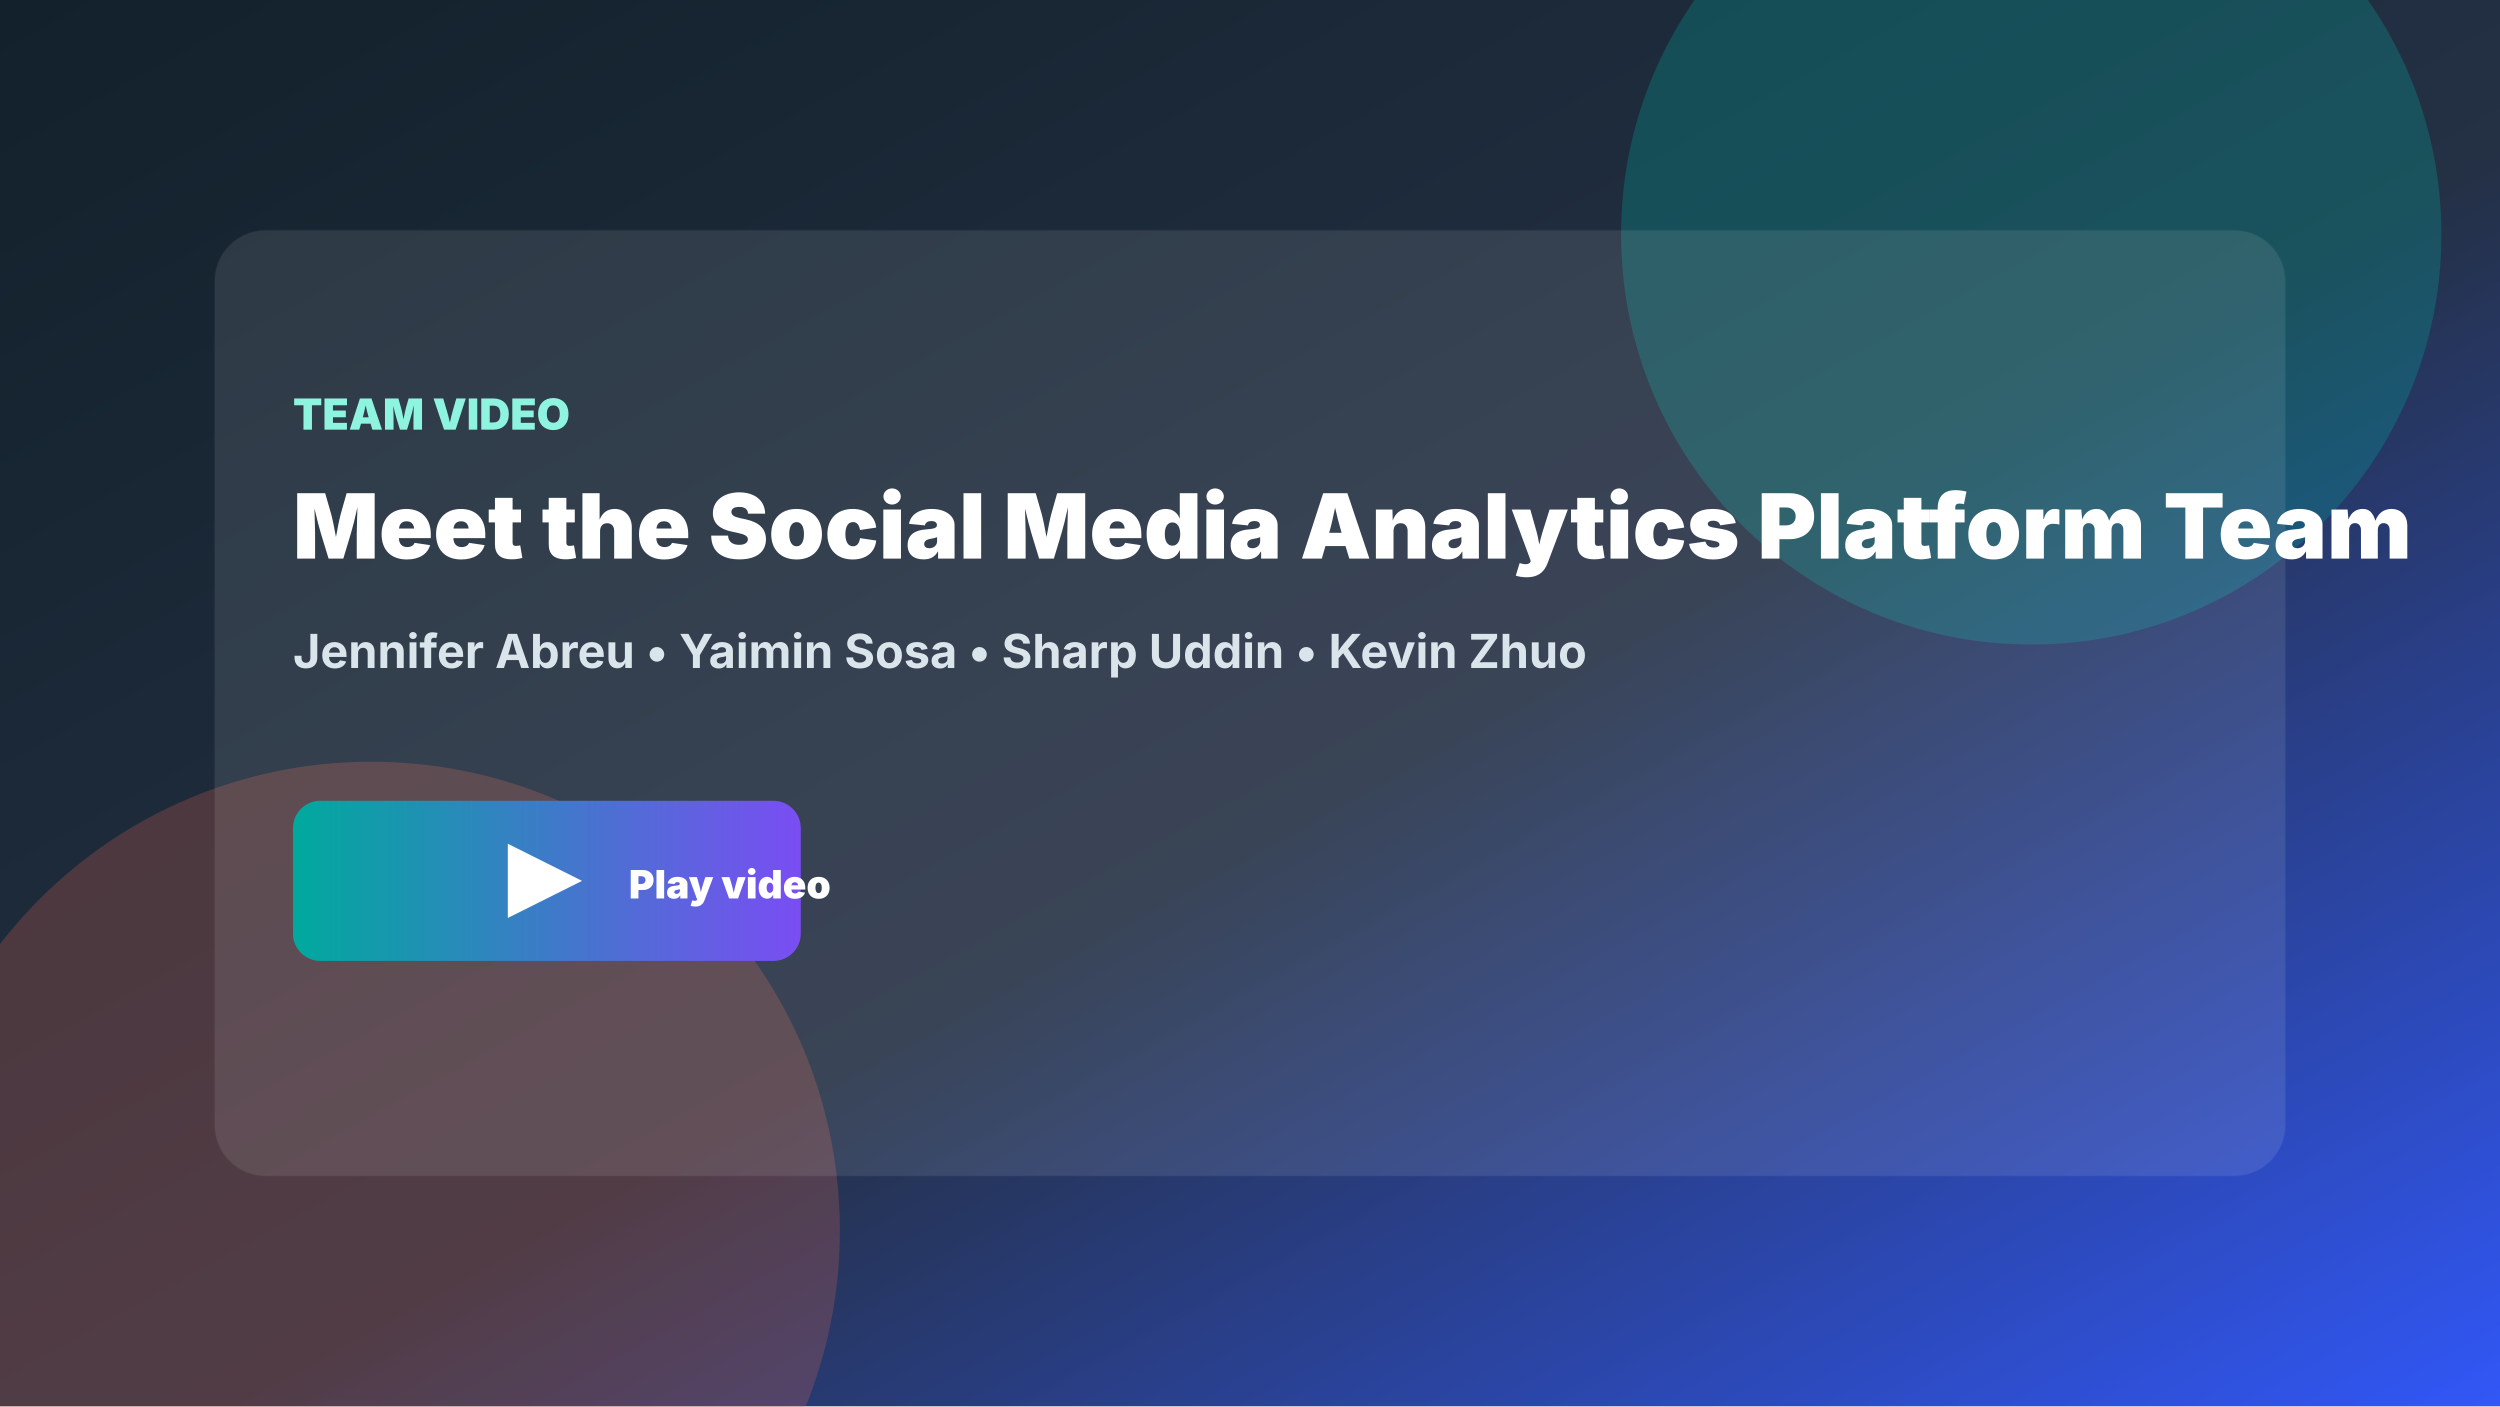
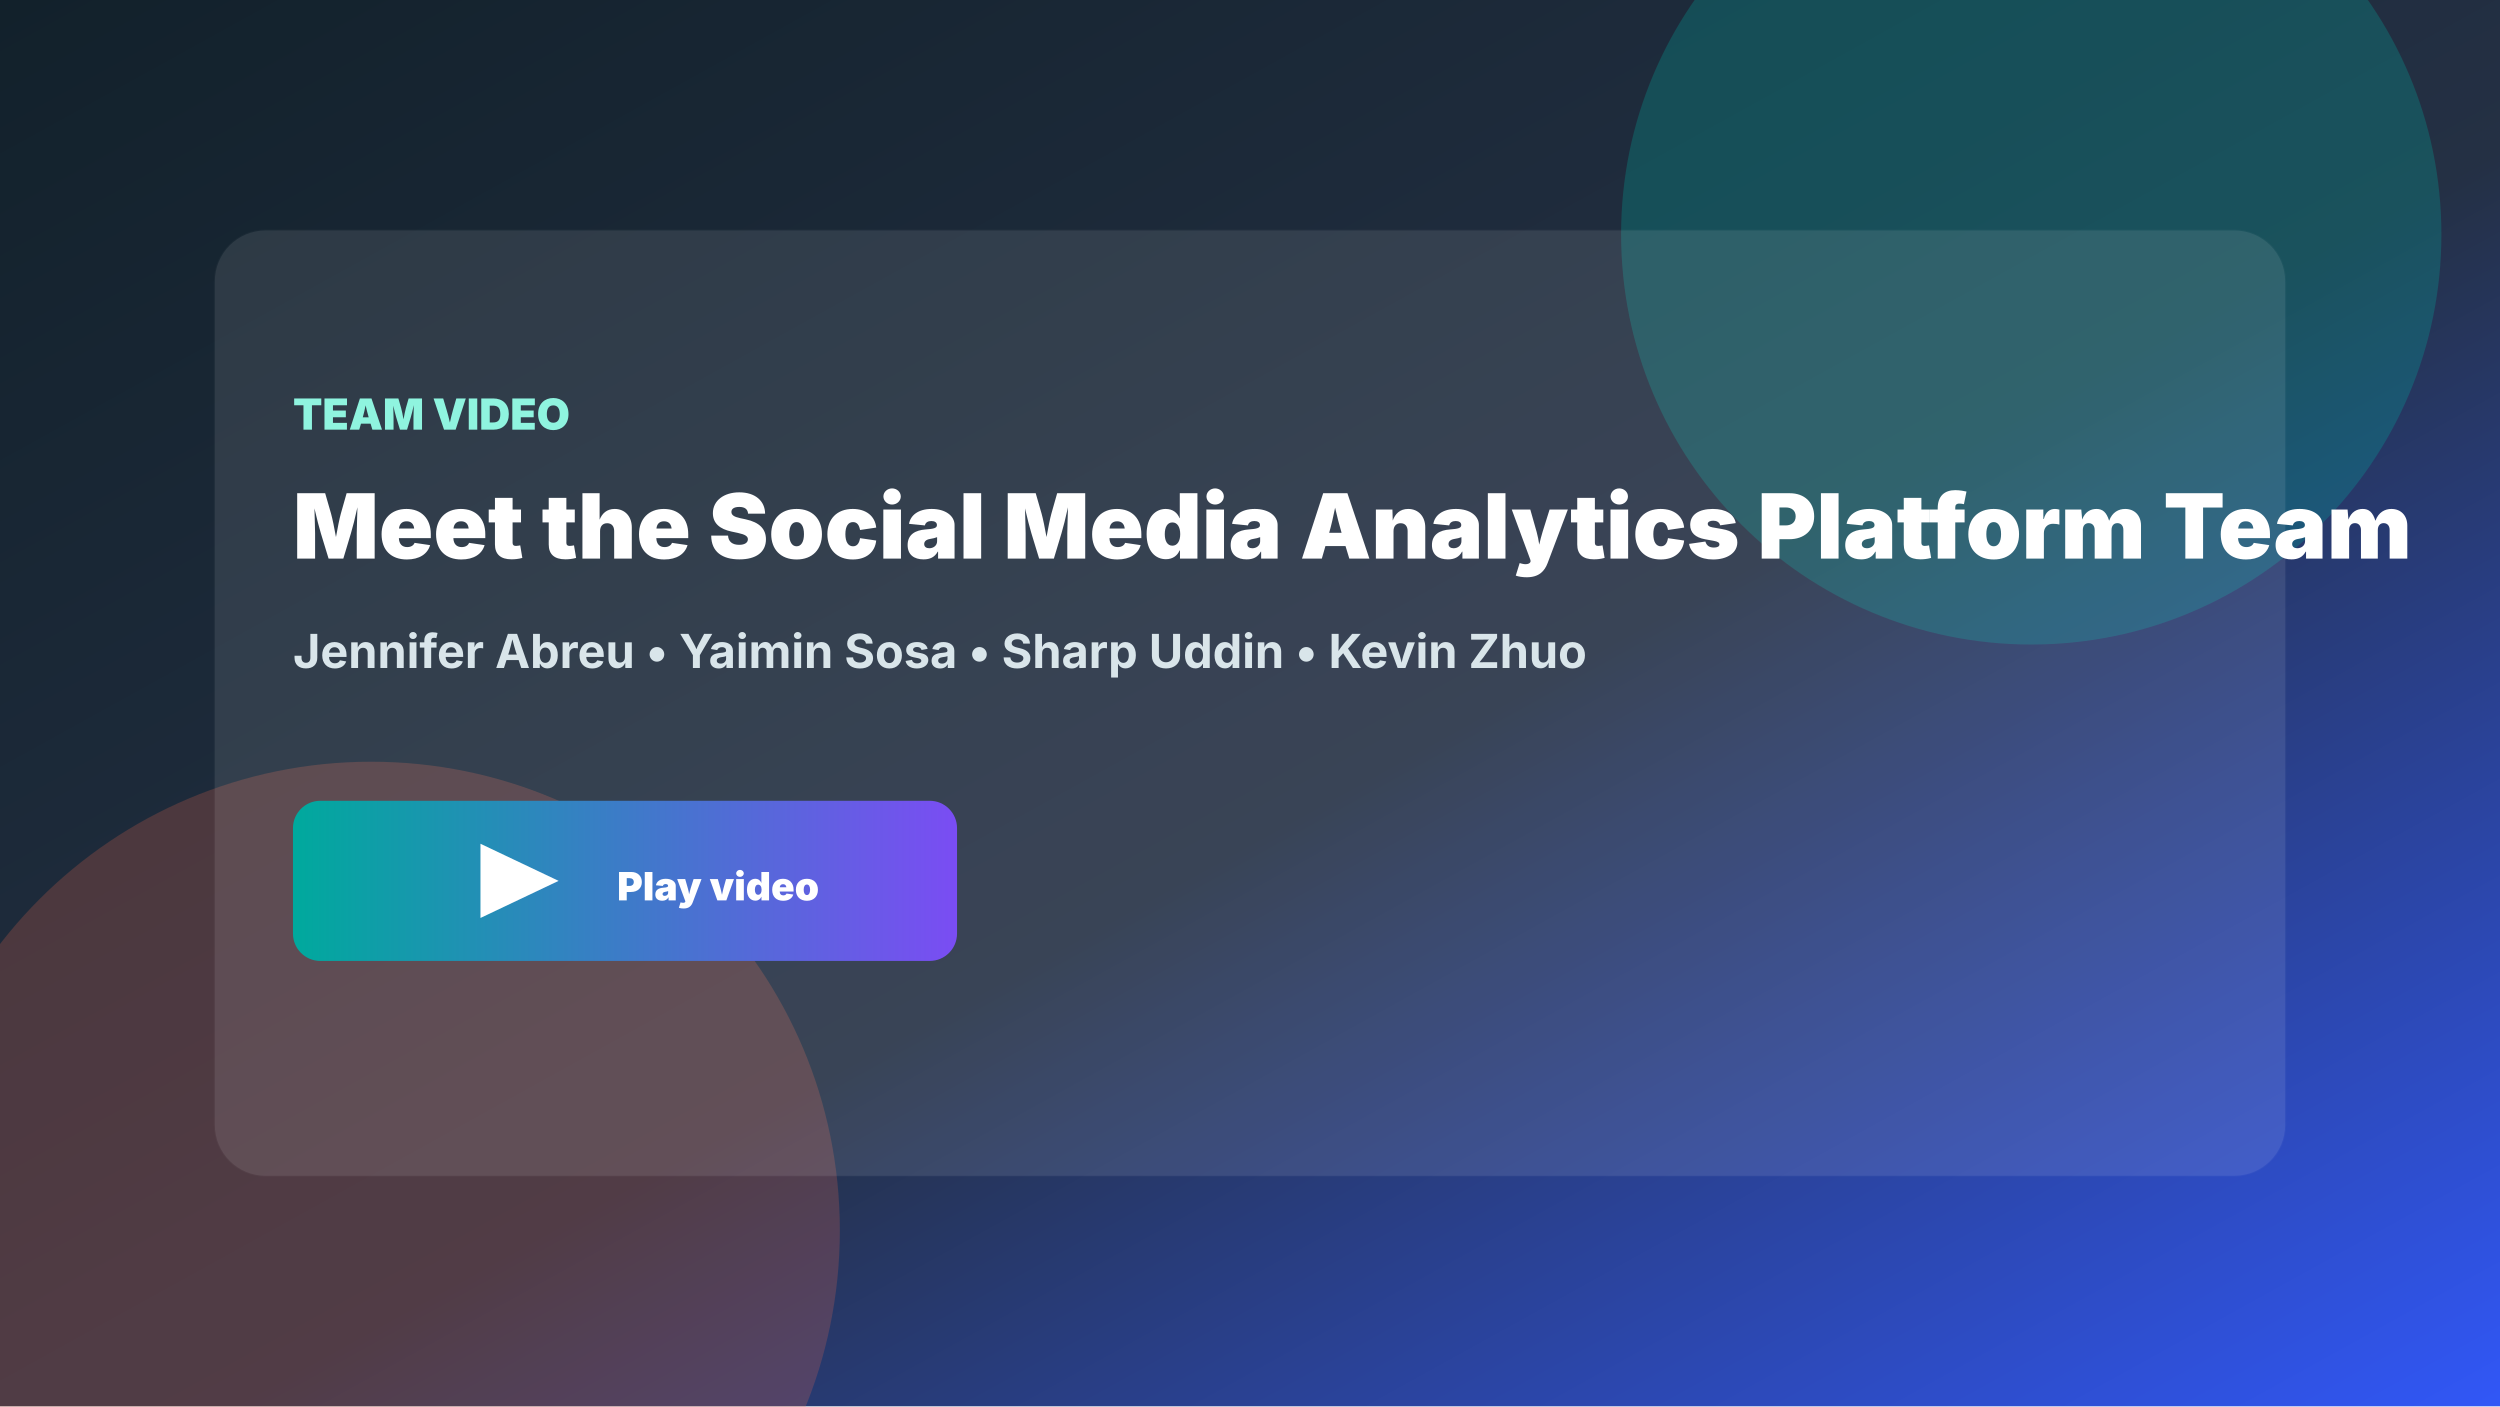
<svg xmlns="http://www.w3.org/2000/svg" width="1280" height="720" viewBox="0 0 1280 720" role="img" aria-labelledby="title desc">
  <defs>
    <linearGradient id="bg" x1="0" x2="1" y1="0" y2="1">
      <stop offset="0" stop-color="#12212b" />
      <stop offset="0.55" stop-color="#243044" />
      <stop offset="1" stop-color="#3157f7" />
    </linearGradient>
    <linearGradient id="accent" x1="0" x2="1">
      <stop offset="0" stop-color="#00a99d" />
      <stop offset="1" stop-color="#7a4df3" />
    </linearGradient>
  </defs>
  <rect width="1280" height="720" fill="url(#bg)" />
  <circle cx="1040" cy="120" r="210" fill="#00a99d" opacity="0.28" />
  <circle cx="190" cy="630" r="240" fill="#f06a4d" opacity="0.22" />
  <rect x="110" y="118" width="1060" height="484" rx="26" fill="#ffffff" opacity="0.1" stroke="#ffffff" stroke-opacity="0.22" />
  <text x="150" y="220" fill="#8ff4df" font-family="Inter, Arial, sans-serif" font-size="22" font-weight="900">TEAM VIDEO</text>
  <text x="150" y="286" fill="#ffffff" font-family="Inter, Arial, sans-serif" font-size="46" font-weight="900">Meet the Social Media Analytics Platform Team</text>
  <text x="150" y="342" fill="#d9e5ea" font-family="Inter, Arial, sans-serif" font-size="24" font-weight="700">Jennifer Abreu • Yaimin Sosa • Sharp Uddin • Kevin Zhuo</text>
  <g transform="translate(150 410)">
-     <rect width="260" height="82" rx="14" fill="url(#accent)" />
-     <polygon points="110,22 110,60 148,41" fill="#ffffff" />
-     <text x="172" y="50" fill="#ffffff" font-family="Inter, Arial, sans-serif" font-size="20" font-weight="900">Play video</text>
+     <rect width="340" height="82" rx="14" fill="url(#accent)" />
+     <polygon points="96,22 96,60 136,41" fill="#ffffff" />
+     <text x="166" y="51" fill="#ffffff" font-family="Inter, Arial, sans-serif" font-size="20" font-weight="900">Play video</text>
  </g>
</svg>
